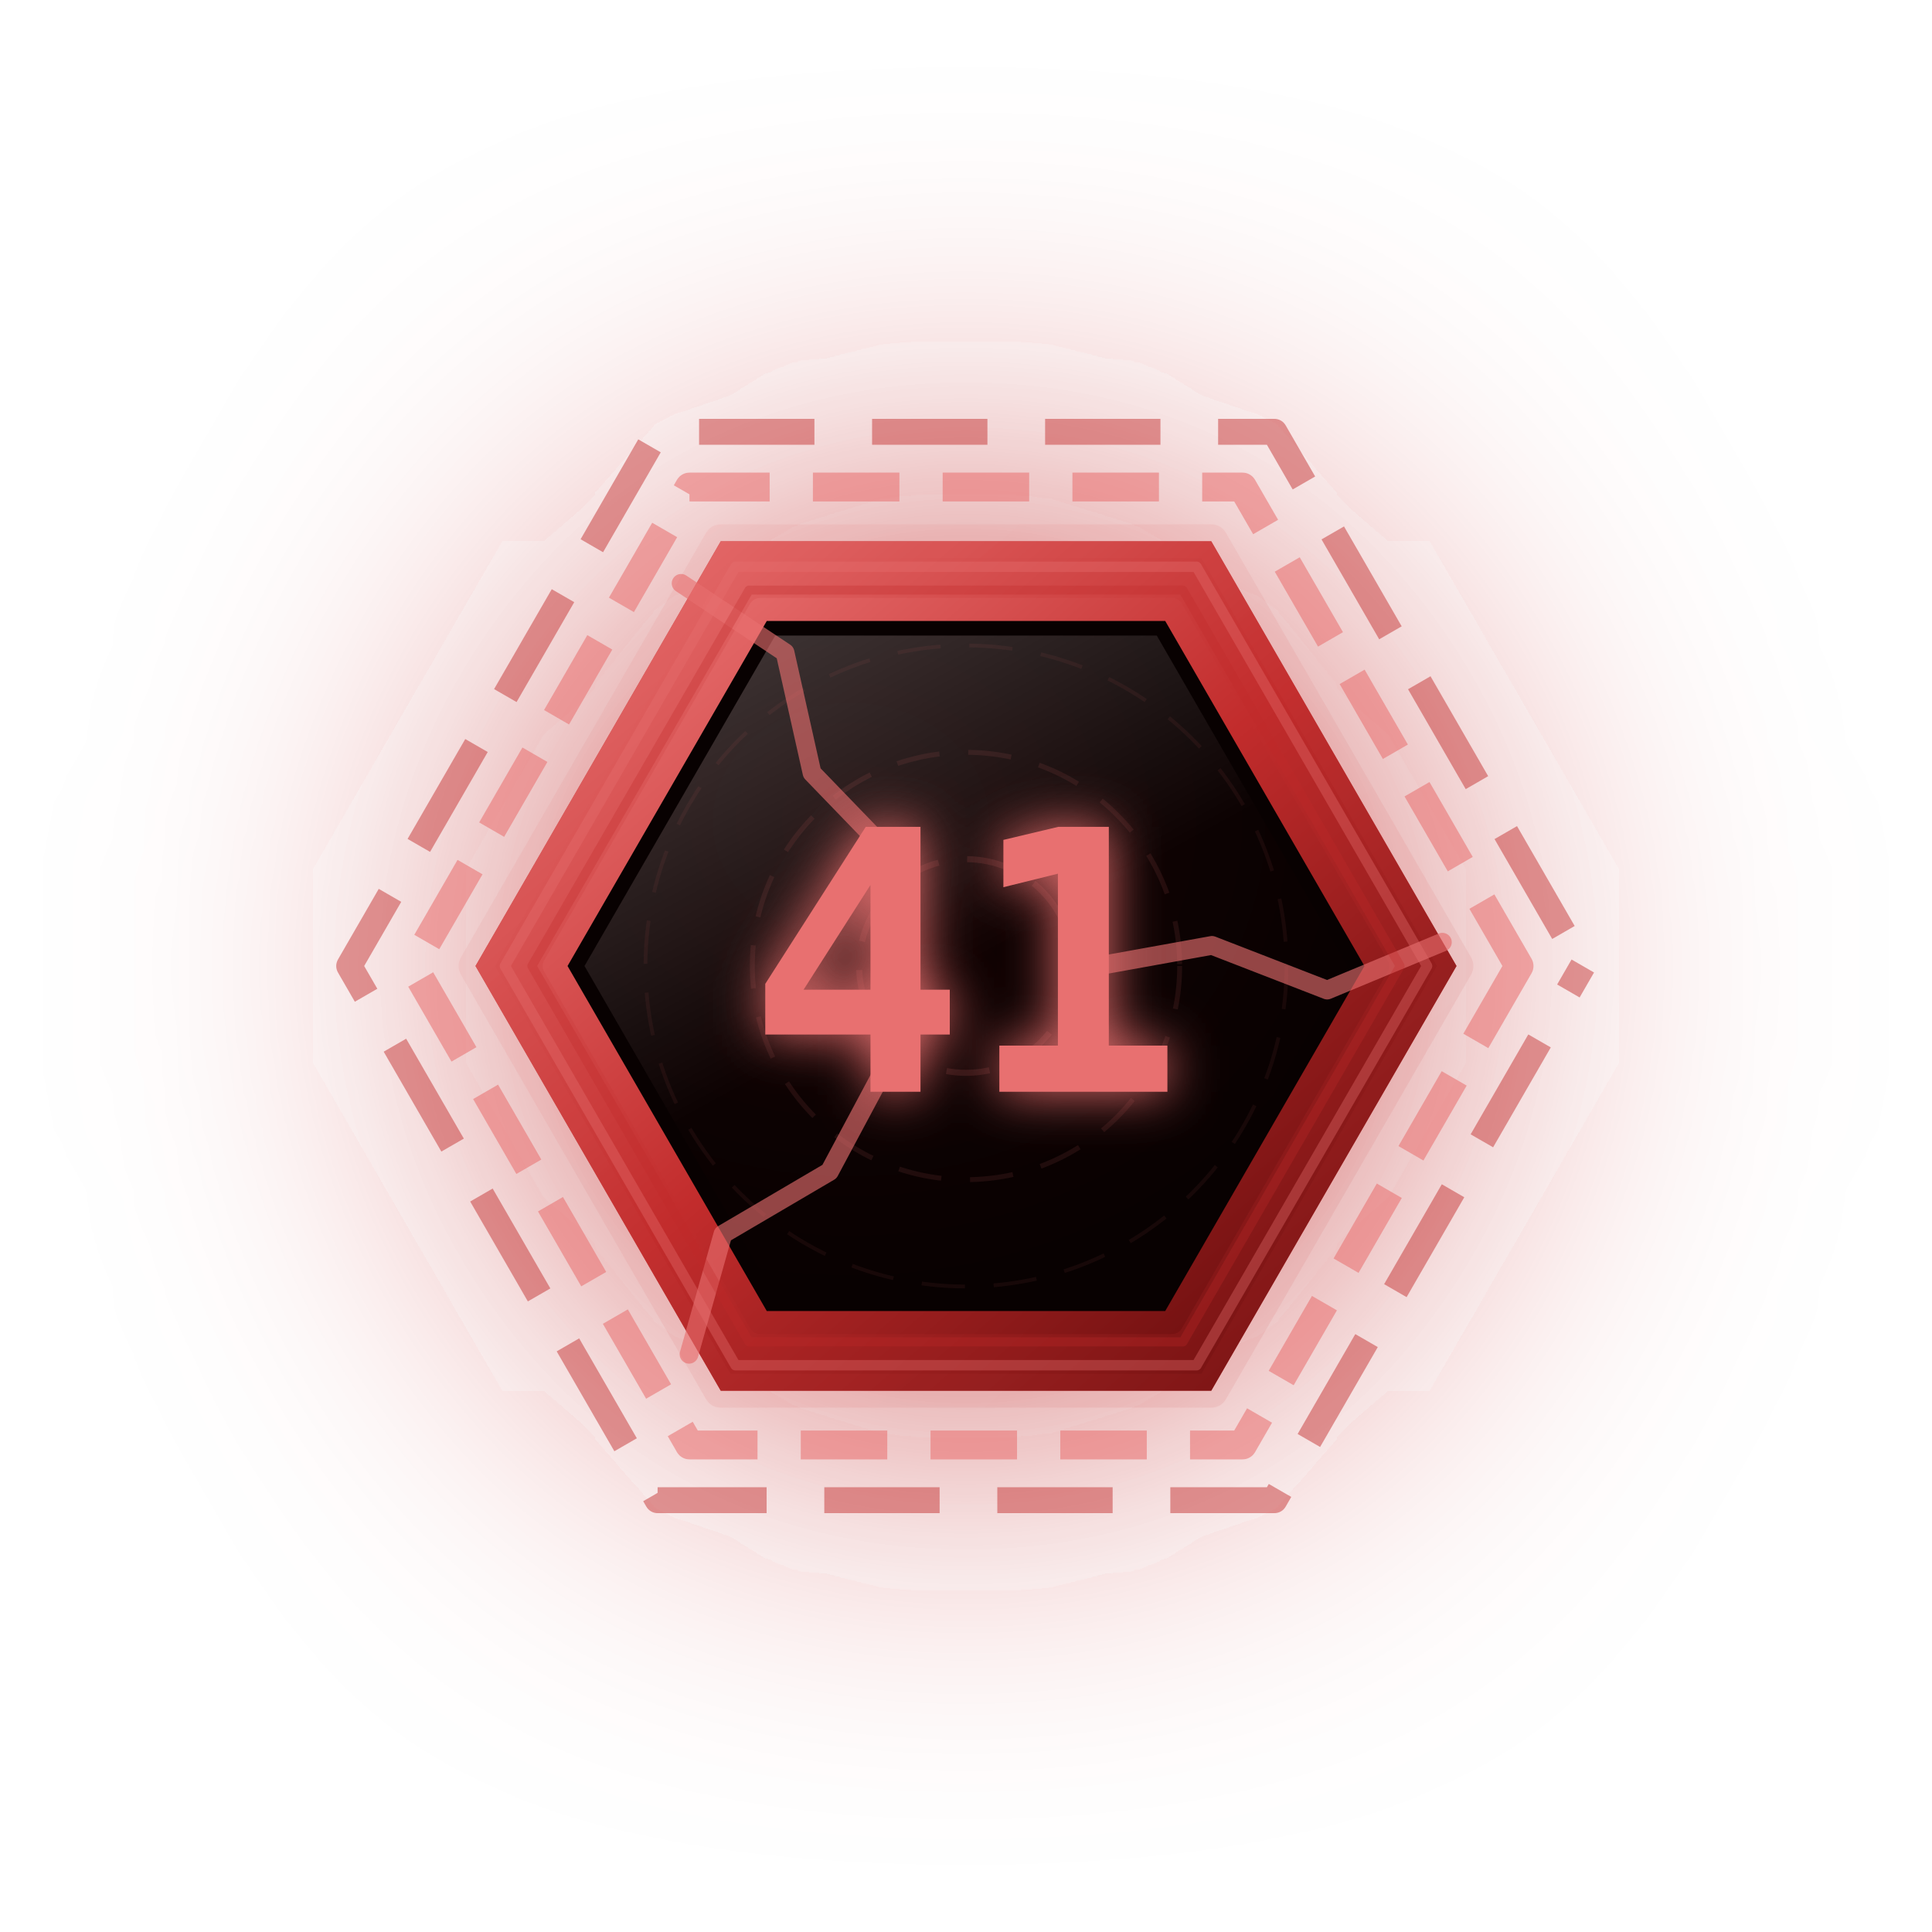
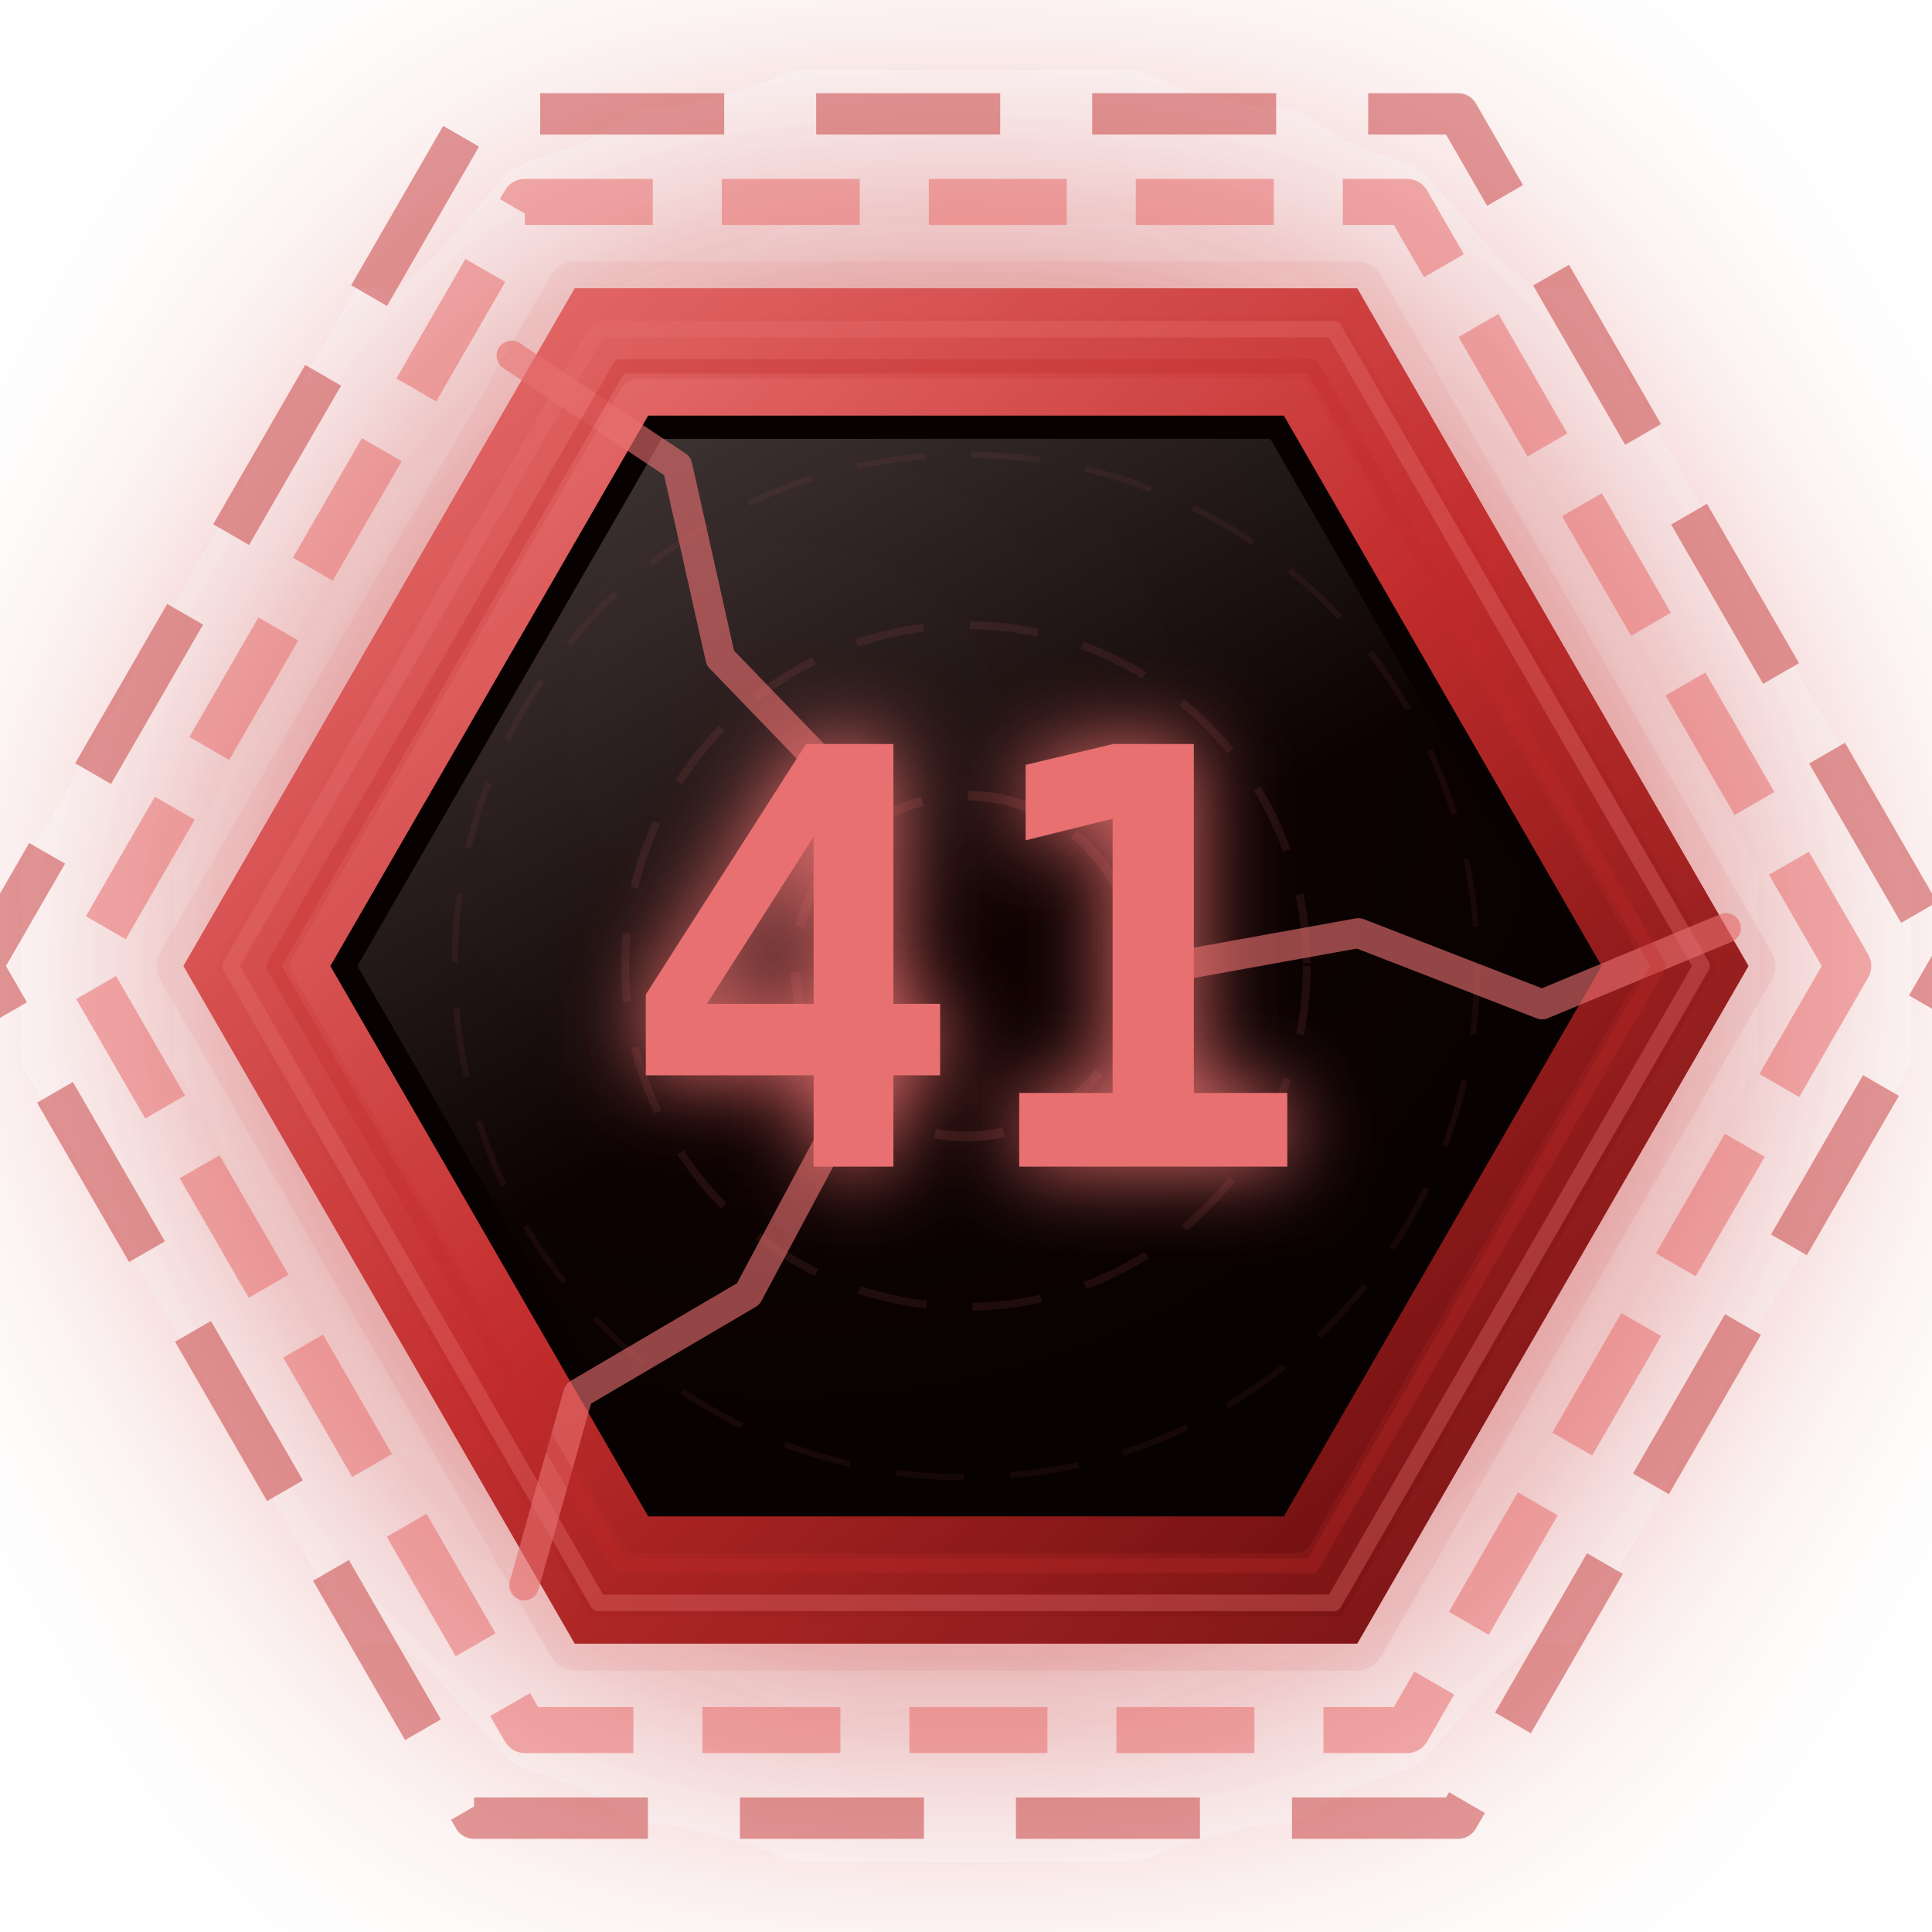
- <svg xmlns="http://www.w3.org/2000/svg" width="84" height="84" viewBox="-25 -25 134 134" overflow="visible" role="img" aria-label="Level 41 Badge">
+ <svg xmlns="http://www.w3.org/2000/svg" width="84" height="84" viewBox="0 0 84 84" overflow="visible" role="img" aria-label="Level 41 Badge">
  <defs>
    <radialGradient id="bglv41" cx="35%" cy="28%" r="72%">
      <stop offset="0%" stop-color="#140303" />
      <stop offset="100%" stop-color="#080101" />
    </radialGradient>
    <linearGradient id="rimlv41" x1="5%" y1="5%" x2="95%" y2="95%">
      <stop offset="0%" stop-color="#e87070" />
      <stop offset="50%" stop-color="#c22c2c" />
      <stop offset="100%" stop-color="#6a0e0e" />
    </linearGradient>
    <linearGradient id="transRinglv41" x1="0%" y1="0%" x2="100%" y2="100%">
      <stop offset="0%" stop-color="#e87070" />
      <stop offset="100%" stop-color="#c32e2e" />
    </linearGradient>
    <linearGradient id="shlv41" x1="18%" y1="0%" x2="82%" y2="100%">
      <stop offset="0%" stop-color="white" stop-opacity="0.2" />
      <stop offset="50%" stop-color="white" stop-opacity="0" />
    </linearGradient>
    <filter id="gllv41" x="-40%" y="-40%" width="180%" height="180%">
      <feGaussianBlur stdDeviation="1.8" result="b" />
      <feMerge>
        <feMergeNode in="b" />
        <feMergeNode in="SourceGraphic" />
      </feMerge>
    </filter>
    <filter id="halolv41" x="-80%" y="-80%" width="360%" height="360%">
      <feGaussianBlur stdDeviation="16" result="b" />
      <feMerge>
        <feMergeNode in="b" />
        <feMergeNode in="SourceGraphic" />
      </feMerge>
    </filter>
    <filter id="crGlowlv41" x="-50%" y="-50%" width="200%" height="200%">
      <feGaussianBlur stdDeviation="0.9" result="b" />
      <feMerge>
        <feMergeNode in="b" />
        <feMergeNode in="SourceGraphic" />
      </feMerge>
    </filter>
  </defs>
  <path d="M76.02,42.00L59.01,71.46L24.99,71.46L7.98,42.00L24.99,12.54L59.01,12.54Z" fill="#c02828" fill-opacity="0.72" filter="url(#halolv41)" />
  <path d="M80.36,42.00L61.18,75.22L22.82,75.22L3.64,42.00L22.82,8.78L61.18,8.78Z" fill="none" stroke="#e87070" stroke-width="2.0" stroke-opacity="0.57" stroke-dasharray="6 3" stroke-dashoffset="0" stroke-linejoin="round" />
  <path d="M84.78,42.00L63.39,79.05L20.61,79.05L-0.78,42.00L20.61,4.95L63.39,4.95Z" fill="none" stroke="#c22b2b" stroke-width="1.8" stroke-opacity="0.47" stroke-dasharray="8 4" stroke-dashoffset="18" stroke-linejoin="round" />
  <path d="M76.02,42.00L59.01,71.46L24.99,71.46L7.98,42.00L24.99,12.54L59.01,12.54Z" fill="url(#rimlv41)" />
  <path d="M70.56,42.00L56.28,66.73L27.72,66.73L13.44,42.00L27.72,17.27L56.28,17.27Z" fill="#080101" />
  <path d="M70.56,42.00L56.28,66.73L27.72,66.73L13.44,42.00L27.72,17.27L56.28,17.27Z" fill="none" stroke="url(#rimlv41)" stroke-width="1.60" stroke-linejoin="round" />
  <path d="M68.46,42.00L55.23,64.92L28.77,64.92L15.54,42.00L28.77,19.08L55.23,19.08Z" fill="url(#bglv41)" />
  <path d="M68.46,42.00L55.23,64.92L28.77,64.92L15.54,42.00L28.77,19.08L55.23,19.08Z" fill="url(#shlv41)" />
  <polyline points="51.14,42.00 59.06,40.57 67.05,43.67 75.04,40.35" fill="none" stroke="#e87070" stroke-width="1.3" stroke-linecap="round" stroke-linejoin="round" opacity="0.62" />
  <polyline points="36.32,49.17 32.53,56.26 25.14,60.60 22.79,68.93" fill="none" stroke="#e87070" stroke-width="1.3" stroke-linecap="round" stroke-linejoin="round" opacity="0.62" />
  <polyline points="36.91,34.40 31.32,28.61 29.45,20.26 22.24,15.46" fill="none" stroke="#e87070" stroke-width="1.3" stroke-linecap="round" stroke-linejoin="round" opacity="0.62" />
  <circle cx="42.00" cy="42.00" r="7.41" fill="none" stroke="#e87070" stroke-width="0.42" stroke-opacity="0.13" stroke-dasharray="3 2" />
  <circle cx="42.00" cy="42.00" r="14.82" fill="none" stroke="#e87070" stroke-width="0.34" stroke-opacity="0.10" stroke-dasharray="3 2" />
  <circle cx="42.00" cy="42.00" r="22.23" fill="none" stroke="#e87070" stroke-width="0.26" stroke-opacity="0.07" stroke-dasharray="3 2" />
  <path d="M76.02,42.00L59.01,71.46L24.99,71.46L7.98,42.00L24.99,12.54L59.01,12.54Z" fill="none" stroke="url(#transRinglv41)" stroke-width="2.35" stroke-opacity="0.09" stroke-linejoin="round" />
  <path d="M73.98,42.00L57.99,69.69L26.01,69.69L10.02,42.00L26.01,14.31L57.99,14.31Z" fill="none" stroke="#e87070" stroke-width="0.72" stroke-opacity="0.36" stroke-linejoin="round" />
  <path d="M72.11,42.00L57.05,68.07L26.95,68.07L11.89,42.00L26.95,15.93L57.05,15.93Z" fill="none" stroke="#c02828" stroke-width="0.63" stroke-opacity="0.30" stroke-linejoin="round" />
  <text x="42.0" y="42.0" text-anchor="middle" dominant-baseline="central" font-family="Orbitron,monospace" font-weight="900" font-size="25.2" fill="#e87070" filter="url(#gllv41)">41</text>
</svg>
